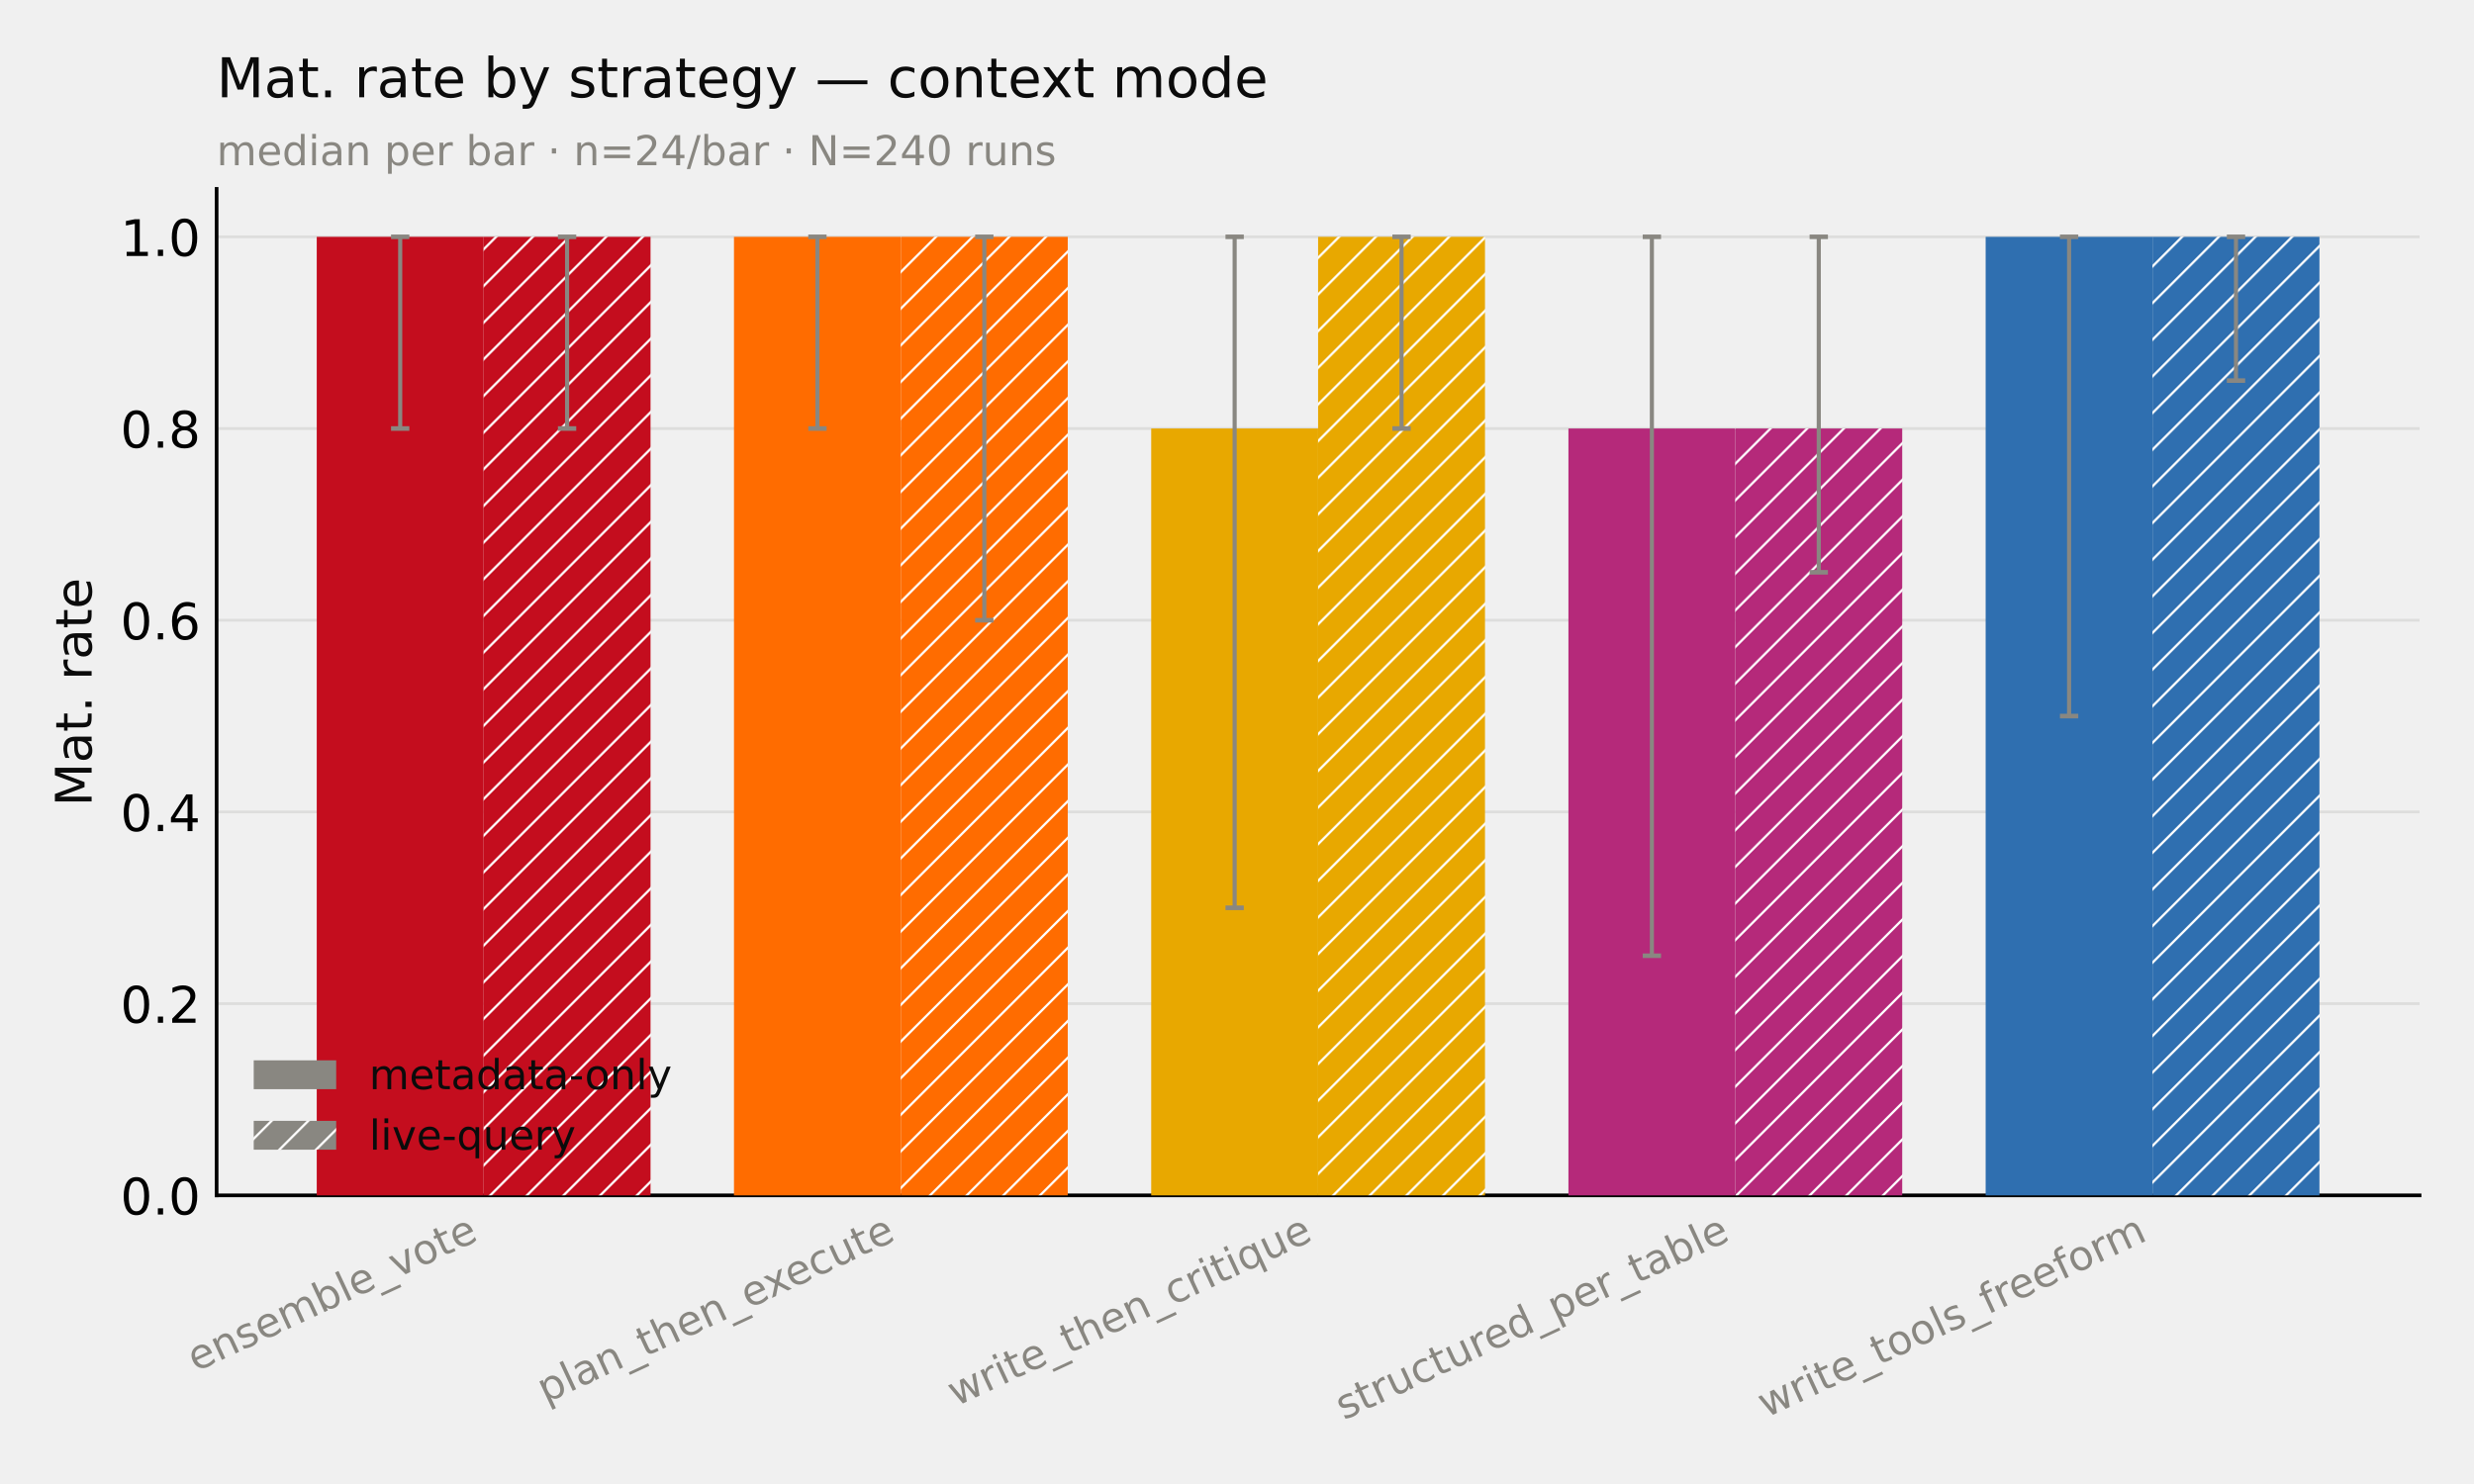
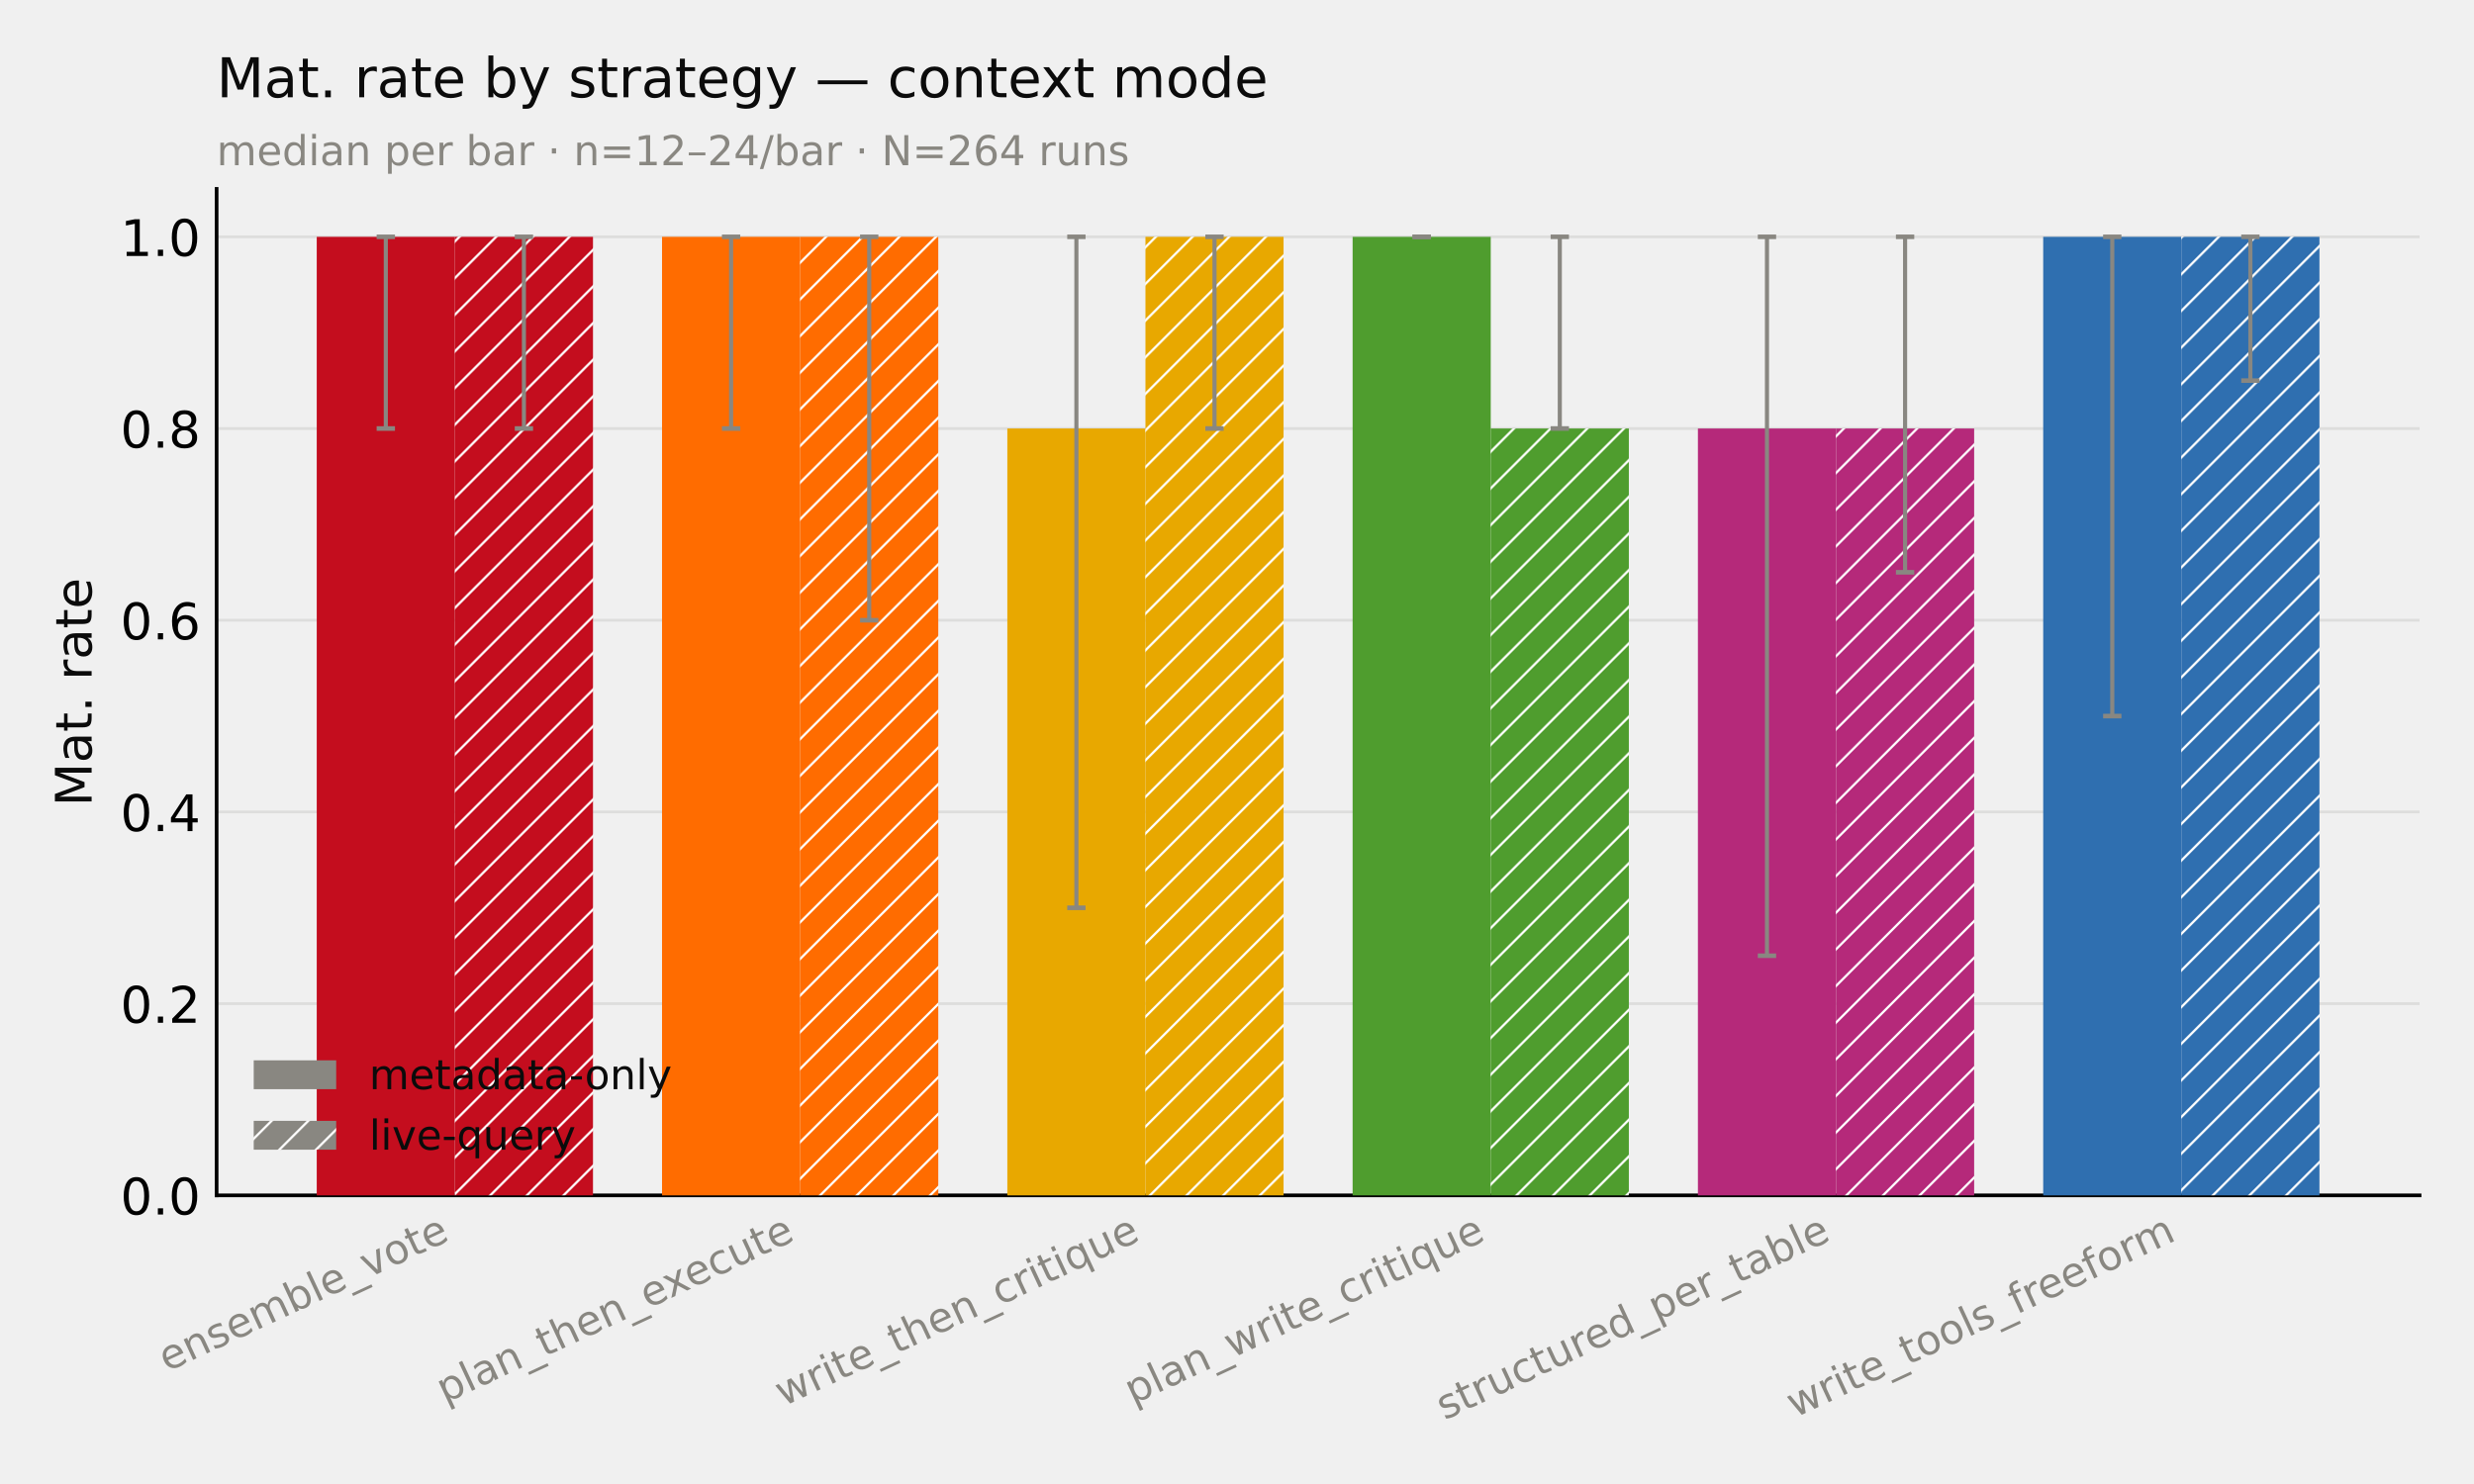
<svg xmlns="http://www.w3.org/2000/svg" xmlns:xlink="http://www.w3.org/1999/xlink" width="540pt" height="324pt" viewBox="0 0 540 324" version="1.1">
  <defs>
    <style type="text/css">*{stroke-linejoin: round; stroke-linecap: butt}</style>
  </defs>
  <g id="figure_1">
    <g id="patch_1">
      <path d="M 0 324  L 540 324  L 540 0  L 0 0  L 0 324  z " style="fill: none" />
    </g>
    <g id="axes_1">
      <g id="patch_2">
        <path d="M 47.28 260.982  L 528.12 260.982  L 528.12 41.24  L 47.28 41.24  L 47.28 260.982  z " style="fill: none" />
      </g>
      <g id="matplotlib.axis_1">
        <g id="xtick_1">
          <g id="line2d_1" />
          <g id="text_1">
-             <text style="font-size: 9px; font-family: 'DejaVu Sans', 'Bitstream Vera Sans', 'Computer Modern Sans Serif', 'Lucida Grande', 'Verdana', 'Geneva', 'Lucid', 'Arial', 'Helvetica', 'Avant Garde', sans-serif; fill: #898781" transform="translate(42.68812 299.5812) rotate(-25)">ensemble_vote</text>
+             <text style="font-size: 9px; font-family: 'DejaVu Sans', 'Bitstream Vera Sans', 'Computer Modern Sans Serif', 'Lucida Grande', 'Verdana', 'Geneva', 'Lucid', 'Arial', 'Helvetica', 'Avant Garde', sans-serif; fill: #898781" transform="translate(36.40756 299.5812) rotate(-25)">ensemble_vote</text>
          </g>
        </g>
        <g id="xtick_2">
          <g id="line2d_2" />
          <g id="text_2">
-             <text style="font-size: 9px; font-family: 'DejaVu Sans', 'Bitstream Vera Sans', 'Computer Modern Sans Serif', 'Lucida Grande', 'Verdana', 'Geneva', 'Lucid', 'Arial', 'Helvetica', 'Avant Garde', sans-serif; fill: #898781" transform="translate(119.0716 306.4289) rotate(-25)">plan_then_execute</text>
+             <text style="font-size: 9px; font-family: 'DejaVu Sans', 'Bitstream Vera Sans', 'Computer Modern Sans Serif', 'Lucida Grande', 'Verdana', 'Geneva', 'Lucid', 'Arial', 'Helvetica', 'Avant Garde', sans-serif; fill: #898781" transform="translate(97.08959 306.4289) rotate(-25)">plan_then_execute</text>
          </g>
        </g>
        <g id="xtick_3">
          <g id="line2d_3" />
          <g id="text_3">
-             <text style="font-size: 9px; font-family: 'DejaVu Sans', 'Bitstream Vera Sans', 'Computer Modern Sans Serif', 'Lucida Grande', 'Verdana', 'Geneva', 'Lucid', 'Arial', 'Helvetica', 'Avant Garde', sans-serif; fill: #898781" transform="translate(208.6499 307.1236) rotate(-25)">write_then_critique</text>
+             <text style="font-size: 9px; font-family: 'DejaVu Sans', 'Bitstream Vera Sans', 'Computer Modern Sans Serif', 'Lucida Grande', 'Verdana', 'Geneva', 'Lucid', 'Arial', 'Helvetica', 'Avant Garde', sans-serif; fill: #898781" transform="translate(170.9665 307.1236) rotate(-25)">write_then_critique</text>
          </g>
        </g>
        <g id="xtick_4">
          <g id="line2d_4" />
          <g id="text_4">
-             <text style="font-size: 9px; font-family: 'DejaVu Sans', 'Bitstream Vera Sans', 'Computer Modern Sans Serif', 'Lucida Grande', 'Verdana', 'Geneva', 'Lucid', 'Arial', 'Helvetica', 'Avant Garde', sans-serif; fill: #898781" transform="translate(293.3163 310.1088) rotate(-25)">structured_per_table</text>
+             <text style="font-size: 9px; font-family: 'DejaVu Sans', 'Bitstream Vera Sans', 'Computer Modern Sans Serif', 'Lucida Grande', 'Verdana', 'Geneva', 'Lucid', 'Arial', 'Helvetica', 'Avant Garde', sans-serif; fill: #898781" transform="translate(247.2764 306.6838) rotate(-25)">plan_write_critique</text>
          </g>
        </g>
        <g id="xtick_5">
          <g id="line2d_5" />
          <g id="text_5">
-             <text style="font-size: 9px; font-family: 'DejaVu Sans', 'Bitstream Vera Sans', 'Computer Modern Sans Serif', 'Lucida Grande', 'Verdana', 'Geneva', 'Lucid', 'Arial', 'Helvetica', 'Avant Garde', sans-serif; fill: #898781" transform="translate(385.4843 309.5959) rotate(-25)">write_tools_freeform</text>
+             <text style="font-size: 9px; font-family: 'DejaVu Sans', 'Bitstream Vera Sans', 'Computer Modern Sans Serif', 'Lucida Grande', 'Verdana', 'Geneva', 'Lucid', 'Arial', 'Helvetica', 'Avant Garde', sans-serif; fill: #898781" transform="translate(315.2982 310.1088) rotate(-25)">structured_per_table</text>
+           </g>
+         </g>
+         <g id="xtick_6">
+           <g id="line2d_6" />
+           <g id="text_6">
+             <text style="font-size: 9px; font-family: 'DejaVu Sans', 'Bitstream Vera Sans', 'Computer Modern Sans Serif', 'Lucida Grande', 'Verdana', 'Geneva', 'Lucid', 'Arial', 'Helvetica', 'Avant Garde', sans-serif; fill: #898781" transform="translate(391.7649 309.5959) rotate(-25)">write_tools_freeform</text>
          </g>
        </g>
      </g>
      <g id="matplotlib.axis_2">
        <g id="ytick_1">
-           <g id="line2d_6">
+           <g id="line2d_7">
            <path d="M 47.28 260.982  L 528.12 260.982  " clip-path="url(#pb1617f5076)" style="fill: none; stroke: #898781; stroke-opacity: 0.18; stroke-width: 0.6; stroke-linecap: square" />
          </g>
-           <g id="line2d_7" />
-           <g id="text_6">
+           <g id="line2d_8" />
+           <g id="text_7">
            <text style="font-size: 11px; font-family: 'DejaVu Sans', 'Bitstream Vera Sans', 'Computer Modern Sans Serif', 'Lucida Grande', 'Verdana', 'Geneva', 'Lucid', 'Arial', 'Helvetica', 'Avant Garde', sans-serif; text-anchor: end" x="43.78" y="265.161" transform="rotate(-0 43.78 265.1614)">0.0</text>
          </g>
        </g>
        <g id="ytick_2">
-           <g id="line2d_8">
+           <g id="line2d_9">
            <path d="M 47.28 219.127  L 528.12 219.127  " clip-path="url(#pb1617f5076)" style="fill: none; stroke: #898781; stroke-opacity: 0.18; stroke-width: 0.6; stroke-linecap: square" />
          </g>
-           <g id="line2d_9" />
-           <g id="text_7">
+           <g id="line2d_10" />
+           <g id="text_8">
            <text style="font-size: 11px; font-family: 'DejaVu Sans', 'Bitstream Vera Sans', 'Computer Modern Sans Serif', 'Lucida Grande', 'Verdana', 'Geneva', 'Lucid', 'Arial', 'Helvetica', 'Avant Garde', sans-serif; text-anchor: end" x="43.78" y="223.306" transform="rotate(-0 43.78 223.3057)">0.2</text>
          </g>
        </g>
        <g id="ytick_3">
-           <g id="line2d_10">
+           <g id="line2d_11">
            <path d="M 47.28 177.271  L 528.12 177.271  " clip-path="url(#pb1617f5076)" style="fill: none; stroke: #898781; stroke-opacity: 0.18; stroke-width: 0.6; stroke-linecap: square" />
          </g>
-           <g id="line2d_11" />
-           <g id="text_8">
+           <g id="line2d_12" />
+           <g id="text_9">
            <text style="font-size: 11px; font-family: 'DejaVu Sans', 'Bitstream Vera Sans', 'Computer Modern Sans Serif', 'Lucida Grande', 'Verdana', 'Geneva', 'Lucid', 'Arial', 'Helvetica', 'Avant Garde', sans-serif; text-anchor: end" x="43.78" y="181.45" transform="rotate(-0 43.78 181.45)">0.4</text>
          </g>
        </g>
        <g id="ytick_4">
-           <g id="line2d_12">
+           <g id="line2d_13">
            <path d="M 47.28 135.415  L 528.12 135.415  " clip-path="url(#pb1617f5076)" style="fill: none; stroke: #898781; stroke-opacity: 0.18; stroke-width: 0.6; stroke-linecap: square" />
          </g>
-           <g id="line2d_13" />
-           <g id="text_9">
+           <g id="line2d_14" />
+           <g id="text_10">
            <text style="font-size: 11px; font-family: 'DejaVu Sans', 'Bitstream Vera Sans', 'Computer Modern Sans Serif', 'Lucida Grande', 'Verdana', 'Geneva', 'Lucid', 'Arial', 'Helvetica', 'Avant Garde', sans-serif; text-anchor: end" x="43.78" y="139.594" transform="rotate(-0 43.78 139.5944)">0.6</text>
          </g>
        </g>
        <g id="ytick_5">
-           <g id="line2d_14">
+           <g id="line2d_15">
            <path d="M 47.28 93.56  L 528.12 93.56  " clip-path="url(#pb1617f5076)" style="fill: none; stroke: #898781; stroke-opacity: 0.18; stroke-width: 0.6; stroke-linecap: square" />
          </g>
-           <g id="line2d_15" />
-           <g id="text_10">
+           <g id="line2d_16" />
+           <g id="text_11">
            <text style="font-size: 11px; font-family: 'DejaVu Sans', 'Bitstream Vera Sans', 'Computer Modern Sans Serif', 'Lucida Grande', 'Verdana', 'Geneva', 'Lucid', 'Arial', 'Helvetica', 'Avant Garde', sans-serif; text-anchor: end" x="43.78" y="97.739" transform="rotate(-0 43.78 97.73872)">0.8</text>
          </g>
        </g>
        <g id="ytick_6">
-           <g id="line2d_16">
+           <g id="line2d_17">
            <path d="M 47.28 51.704  L 528.12 51.704  " clip-path="url(#pb1617f5076)" style="fill: none; stroke: #898781; stroke-opacity: 0.18; stroke-width: 0.6; stroke-linecap: square" />
          </g>
-           <g id="line2d_17" />
-           <g id="text_11">
+           <g id="line2d_18" />
+           <g id="text_12">
            <text style="font-size: 11px; font-family: 'DejaVu Sans', 'Bitstream Vera Sans', 'Computer Modern Sans Serif', 'Lucida Grande', 'Verdana', 'Geneva', 'Lucid', 'Arial', 'Helvetica', 'Avant Garde', sans-serif; text-anchor: end" x="43.78" y="55.883" transform="rotate(-0 43.78 55.88306)">1.0</text>
          </g>
        </g>
-         <g id="text_12">
+         <g id="text_13">
          <text style="font-size: 11px; font-family: 'DejaVu Sans', 'Bitstream Vera Sans', 'Computer Modern Sans Serif', 'Lucida Grande', 'Verdana', 'Geneva', 'Lucid', 'Arial', 'Helvetica', 'Avant Garde', sans-serif; text-anchor: middle; fill: #0b0b0b" x="19.999" y="151.111" transform="rotate(-90 19.99891 151.1111)">Mat. rate</text>
        </g>
      </g>
      <g id="patch_3">
        <path d="M 47.28 260.982  L 47.28 41.24  " style="fill: none; stroke: #000000; stroke-width: 0.8; stroke-linejoin: miter; stroke-linecap: square" />
      </g>
      <g id="patch_4">
        <path d="M 47.28 260.982  L 528.12 260.982  " style="fill: none; stroke: #000000; stroke-width: 0.8; stroke-linejoin: miter; stroke-linecap: square" />
      </g>
      <g id="patch_5">
-         <path d="M 69.136 260.982  L 105.564 260.982  L 105.564 51.704  L 69.136 51.704  z " clip-path="url(#pb1617f5076)" style="fill: #c40d1e" />
+         <path d="M 69.136 260.982  L 99.283 260.982  L 99.283 51.704  L 69.136 51.704  z " clip-path="url(#pb1617f5076)" style="fill: #c40d1e" />
      </g>
      <g id="patch_6">
-         <path d="M 160.205 260.982  L 196.632 260.982  L 196.632 51.704  L 160.205 51.704  z " clip-path="url(#pb1617f5076)" style="fill: #ff6c00" />
+         <path d="M 144.503 260.982  L 174.65 260.982  L 174.65 51.704  L 144.503 51.704  z " clip-path="url(#pb1617f5076)" style="fill: #ff6c00" />
      </g>
      <g id="patch_7">
-         <path d="M 251.273 260.982  L 287.7 260.982  L 287.7 93.56  L 251.273 93.56  z " clip-path="url(#pb1617f5076)" style="fill: #e8a800" />
+         <path d="M 219.87 260.982  L 250.017 260.982  L 250.017 93.56  L 219.87 93.56  z " clip-path="url(#pb1617f5076)" style="fill: #e8a800" />
      </g>
      <g id="patch_8">
-         <path d="M 342.341 260.982  L 378.768 260.982  L 378.768 93.56  L 342.341 93.56  z " clip-path="url(#pb1617f5076)" style="fill: #b5297a" />
+         <path d="M 295.237 260.982  L 325.383 260.982  L 325.383 51.704  L 295.237 51.704  z " clip-path="url(#pb1617f5076)" style="fill: #4f9d2e" />
      </g>
      <g id="patch_9">
-         <path d="M 433.409 260.982  L 469.836 260.982  L 469.836 51.704  L 433.409 51.704  z " clip-path="url(#pb1617f5076)" style="fill: #2f6fb0" />
+         <path d="M 370.603 260.982  L 400.75 260.982  L 400.75 93.56  L 370.603 93.56  z " clip-path="url(#pb1617f5076)" style="fill: #b5297a" />
      </g>
      <g id="patch_10">
-         <path d="M 105.564 260.982  L 141.991 260.982  L 141.991 51.704  L 105.564 51.704  z " clip-path="url(#pb1617f5076)" style="fill: url(#h20146b4fa7)" />
+         <path d="M 445.97 260.982  L 476.117 260.982  L 476.117 51.704  L 445.97 51.704  z " clip-path="url(#pb1617f5076)" style="fill: #2f6fb0" />
      </g>
      <g id="patch_11">
-         <path d="M 196.632 260.982  L 233.059 260.982  L 233.059 51.704  L 196.632 51.704  z " clip-path="url(#pb1617f5076)" style="fill: url(#hf482982c65)" />
+         <path d="M 99.283 260.982  L 129.43 260.982  L 129.43 51.704  L 99.283 51.704  z " clip-path="url(#pb1617f5076)" style="fill: url(#h20146b4fa7)" />
      </g>
      <g id="patch_12">
-         <path d="M 287.7 260.982  L 324.127 260.982  L 324.127 51.704  L 287.7 51.704  z " clip-path="url(#pb1617f5076)" style="fill: url(#h7a3ad3c2db)" />
+         <path d="M 174.65 260.982  L 204.797 260.982  L 204.797 51.704  L 174.65 51.704  z " clip-path="url(#pb1617f5076)" style="fill: url(#hf482982c65)" />
      </g>
      <g id="patch_13">
-         <path d="M 378.768 260.982  L 415.195 260.982  L 415.195 93.56  L 378.768 93.56  z " clip-path="url(#pb1617f5076)" style="fill: url(#h043da4cbdd)" />
+         <path d="M 250.017 260.982  L 280.163 260.982  L 280.163 51.704  L 250.017 51.704  z " clip-path="url(#pb1617f5076)" style="fill: url(#h7a3ad3c2db)" />
      </g>
      <g id="patch_14">
-         <path d="M 469.836 260.982  L 506.264 260.982  L 506.264 51.704  L 469.836 51.704  z " clip-path="url(#pb1617f5076)" style="fill: url(#h0b8172f50e)" />
-       </g>
-       <g id="text_13">
-         <text style="font-size: 9px; font-family: 'DejaVu Sans', 'Bitstream Vera Sans', 'Computer Modern Sans Serif', 'Lucida Grande', 'Verdana', 'Geneva', 'Lucid', 'Arial', 'Helvetica', 'Avant Garde', sans-serif; text-anchor: start; fill: #898781" x="47.28" y="36.072" transform="rotate(-0 47.28 36.07215)">median per bar · n=24/bar · N=240 runs</text>
+         <path d="M 325.383 260.982  L 355.53 260.982  L 355.53 93.56  L 325.383 93.56  z " clip-path="url(#pb1617f5076)" style="fill: url(#h2042aef9f9)" />
+       </g>
+       <g id="patch_15">
+         <path d="M 400.75 260.982  L 430.897 260.982  L 430.897 93.56  L 400.75 93.56  z " clip-path="url(#pb1617f5076)" style="fill: url(#h043da4cbdd)" />
+       </g>
+       <g id="patch_16">
+         <path d="M 476.117 260.982  L 506.264 260.982  L 506.264 51.704  L 476.117 51.704  z " clip-path="url(#pb1617f5076)" style="fill: url(#h0b8172f50e)" />
      </g>
      <g id="text_14">
+         <text style="font-size: 9px; font-family: 'DejaVu Sans', 'Bitstream Vera Sans', 'Computer Modern Sans Serif', 'Lucida Grande', 'Verdana', 'Geneva', 'Lucid', 'Arial', 'Helvetica', 'Avant Garde', sans-serif; text-anchor: start; fill: #898781" x="47.28" y="36.072" transform="rotate(-0 47.28 36.07215)">median per bar · n=12–24/bar · N=264 runs</text>
+       </g>
+       <g id="text_15">
        <text style="font-size: 12px; font-family: 'DejaVu Sans', 'Bitstream Vera Sans', 'Computer Modern Sans Serif', 'Lucida Grande', 'Verdana', 'Geneva', 'Lucid', 'Arial', 'Helvetica', 'Avant Garde', sans-serif; text-anchor: start; fill: #0b0b0b" x="47.28" y="21.24" transform="rotate(-0 47.28 21.24)">Mat. rate by strategy — context mode</text>
      </g>
      <g id="LineCollection_1">
-         <path d="M 87.35 93.56  L 87.35 51.704  " clip-path="url(#pb1617f5076)" style="fill: none; stroke: #898781; stroke-width: 0.9" />
-         <path d="M 178.418 93.56  L 178.418 51.704  " clip-path="url(#pb1617f5076)" style="fill: none; stroke: #898781; stroke-width: 0.9" />
-         <path d="M 269.486 198.199  L 269.486 51.704  " clip-path="url(#pb1617f5076)" style="fill: none; stroke: #898781; stroke-width: 0.9" />
-         <path d="M 360.555 208.663  L 360.555 51.704  " clip-path="url(#pb1617f5076)" style="fill: none; stroke: #898781; stroke-width: 0.9" />
-         <path d="M 451.623 156.343  L 451.623 51.704  " clip-path="url(#pb1617f5076)" style="fill: none; stroke: #898781; stroke-width: 0.9" />
-       </g>
-       <g id="line2d_18">
+         <path d="M 84.21 93.56  L 84.21 51.704  " clip-path="url(#pb1617f5076)" style="fill: none; stroke: #898781; stroke-width: 0.9" />
+         <path d="M 159.576 93.56  L 159.576 51.704  " clip-path="url(#pb1617f5076)" style="fill: none; stroke: #898781; stroke-width: 0.9" />
+         <path d="M 234.943 198.199  L 234.943 51.704  " clip-path="url(#pb1617f5076)" style="fill: none; stroke: #898781; stroke-width: 0.9" />
+         <path d="M 310.31 51.704  L 310.31 51.704  " clip-path="url(#pb1617f5076)" style="fill: none; stroke: #898781; stroke-width: 0.9" />
+         <path d="M 385.677 208.663  L 385.677 51.704  " clip-path="url(#pb1617f5076)" style="fill: none; stroke: #898781; stroke-width: 0.9" />
+         <path d="M 461.044 156.343  L 461.044 51.704  " clip-path="url(#pb1617f5076)" style="fill: none; stroke: #898781; stroke-width: 0.9" />
+       </g>
+       <g id="line2d_19">
        <defs>
          <path id="m463a00b9f9" d="M 2 0  L -2 -0  " style="stroke: #898781" />
        </defs>
        <g clip-path="url(#pb1617f5076)">
-           <use xlink:href="#m463a00b9f9" x="87.35" y="93.56" style="fill: #1f77b4; stroke: #898781" />
-           <use xlink:href="#m463a00b9f9" x="178.418" y="93.56" style="fill: #1f77b4; stroke: #898781" />
-           <use xlink:href="#m463a00b9f9" x="269.486" y="198.199" style="fill: #1f77b4; stroke: #898781" />
-           <use xlink:href="#m463a00b9f9" x="360.555" y="208.663" style="fill: #1f77b4; stroke: #898781" />
-           <use xlink:href="#m463a00b9f9" x="451.623" y="156.343" style="fill: #1f77b4; stroke: #898781" />
-         </g>
-       </g>
-       <g id="line2d_19">
-         <g clip-path="url(#pb1617f5076)">
-           <use xlink:href="#m463a00b9f9" x="87.35" y="51.704" style="fill: #1f77b4; stroke: #898781" />
-           <use xlink:href="#m463a00b9f9" x="178.418" y="51.704" style="fill: #1f77b4; stroke: #898781" />
-           <use xlink:href="#m463a00b9f9" x="269.486" y="51.704" style="fill: #1f77b4; stroke: #898781" />
-           <use xlink:href="#m463a00b9f9" x="360.555" y="51.704" style="fill: #1f77b4; stroke: #898781" />
-           <use xlink:href="#m463a00b9f9" x="451.623" y="51.704" style="fill: #1f77b4; stroke: #898781" />
+           <use xlink:href="#m463a00b9f9" x="84.21" y="93.56" style="fill: #1f77b4; stroke: #898781" />
+           <use xlink:href="#m463a00b9f9" x="159.576" y="93.56" style="fill: #1f77b4; stroke: #898781" />
+           <use xlink:href="#m463a00b9f9" x="234.943" y="198.199" style="fill: #1f77b4; stroke: #898781" />
+           <use xlink:href="#m463a00b9f9" x="310.31" y="51.704" style="fill: #1f77b4; stroke: #898781" />
+           <use xlink:href="#m463a00b9f9" x="385.677" y="208.663" style="fill: #1f77b4; stroke: #898781" />
+           <use xlink:href="#m463a00b9f9" x="461.044" y="156.343" style="fill: #1f77b4; stroke: #898781" />
+         </g>
+       </g>
+       <g id="line2d_20">
+         <g clip-path="url(#pb1617f5076)">
+           <use xlink:href="#m463a00b9f9" x="84.21" y="51.704" style="fill: #1f77b4; stroke: #898781" />
+           <use xlink:href="#m463a00b9f9" x="159.576" y="51.704" style="fill: #1f77b4; stroke: #898781" />
+           <use xlink:href="#m463a00b9f9" x="234.943" y="51.704" style="fill: #1f77b4; stroke: #898781" />
+           <use xlink:href="#m463a00b9f9" x="310.31" y="51.704" style="fill: #1f77b4; stroke: #898781" />
+           <use xlink:href="#m463a00b9f9" x="385.677" y="51.704" style="fill: #1f77b4; stroke: #898781" />
+           <use xlink:href="#m463a00b9f9" x="461.044" y="51.704" style="fill: #1f77b4; stroke: #898781" />
        </g>
      </g>
      <g id="LineCollection_2">
-         <path d="M 123.777 93.56  L 123.777 51.704  " clip-path="url(#pb1617f5076)" style="fill: none; stroke: #898781; stroke-width: 0.9" />
-         <path d="M 214.845 135.415  L 214.845 51.704  " clip-path="url(#pb1617f5076)" style="fill: none; stroke: #898781; stroke-width: 0.9" />
-         <path d="M 305.914 93.56  L 305.914 51.704  " clip-path="url(#pb1617f5076)" style="fill: none; stroke: #898781; stroke-width: 0.9" />
-         <path d="M 396.982 124.951  L 396.982 51.704  " clip-path="url(#pb1617f5076)" style="fill: none; stroke: #898781; stroke-width: 0.9" />
-         <path d="M 488.05 83.096  L 488.05 51.704  " clip-path="url(#pb1617f5076)" style="fill: none; stroke: #898781; stroke-width: 0.9" />
-       </g>
-       <g id="line2d_20">
-         <g clip-path="url(#pb1617f5076)">
-           <use xlink:href="#m463a00b9f9" x="123.777" y="93.56" style="fill: #1f77b4; stroke: #898781" />
-           <use xlink:href="#m463a00b9f9" x="214.845" y="135.415" style="fill: #1f77b4; stroke: #898781" />
-           <use xlink:href="#m463a00b9f9" x="305.914" y="93.56" style="fill: #1f77b4; stroke: #898781" />
-           <use xlink:href="#m463a00b9f9" x="396.982" y="124.951" style="fill: #1f77b4; stroke: #898781" />
-           <use xlink:href="#m463a00b9f9" x="488.05" y="83.096" style="fill: #1f77b4; stroke: #898781" />
-         </g>
+         <path d="M 114.356 93.56  L 114.356 51.704  " clip-path="url(#pb1617f5076)" style="fill: none; stroke: #898781; stroke-width: 0.9" />
+         <path d="M 189.723 135.415  L 189.723 51.704  " clip-path="url(#pb1617f5076)" style="fill: none; stroke: #898781; stroke-width: 0.9" />
+         <path d="M 265.09 93.56  L 265.09 51.704  " clip-path="url(#pb1617f5076)" style="fill: none; stroke: #898781; stroke-width: 0.9" />
+         <path d="M 340.457 93.56  L 340.457 51.704  " clip-path="url(#pb1617f5076)" style="fill: none; stroke: #898781; stroke-width: 0.9" />
+         <path d="M 415.824 124.951  L 415.824 51.704  " clip-path="url(#pb1617f5076)" style="fill: none; stroke: #898781; stroke-width: 0.9" />
+         <path d="M 491.19 83.096  L 491.19 51.704  " clip-path="url(#pb1617f5076)" style="fill: none; stroke: #898781; stroke-width: 0.9" />
      </g>
      <g id="line2d_21">
        <g clip-path="url(#pb1617f5076)">
-           <use xlink:href="#m463a00b9f9" x="123.777" y="51.704" style="fill: #1f77b4; stroke: #898781" />
-           <use xlink:href="#m463a00b9f9" x="214.845" y="51.704" style="fill: #1f77b4; stroke: #898781" />
-           <use xlink:href="#m463a00b9f9" x="305.914" y="51.704" style="fill: #1f77b4; stroke: #898781" />
-           <use xlink:href="#m463a00b9f9" x="396.982" y="51.704" style="fill: #1f77b4; stroke: #898781" />
-           <use xlink:href="#m463a00b9f9" x="488.05" y="51.704" style="fill: #1f77b4; stroke: #898781" />
+           <use xlink:href="#m463a00b9f9" x="114.356" y="93.56" style="fill: #1f77b4; stroke: #898781" />
+           <use xlink:href="#m463a00b9f9" x="189.723" y="135.415" style="fill: #1f77b4; stroke: #898781" />
+           <use xlink:href="#m463a00b9f9" x="265.09" y="93.56" style="fill: #1f77b4; stroke: #898781" />
+           <use xlink:href="#m463a00b9f9" x="340.457" y="93.56" style="fill: #1f77b4; stroke: #898781" />
+           <use xlink:href="#m463a00b9f9" x="415.824" y="124.951" style="fill: #1f77b4; stroke: #898781" />
+           <use xlink:href="#m463a00b9f9" x="491.19" y="83.096" style="fill: #1f77b4; stroke: #898781" />
+         </g>
+       </g>
+       <g id="line2d_22">
+         <g clip-path="url(#pb1617f5076)">
+           <use xlink:href="#m463a00b9f9" x="114.356" y="51.704" style="fill: #1f77b4; stroke: #898781" />
+           <use xlink:href="#m463a00b9f9" x="189.723" y="51.704" style="fill: #1f77b4; stroke: #898781" />
+           <use xlink:href="#m463a00b9f9" x="265.09" y="51.704" style="fill: #1f77b4; stroke: #898781" />
+           <use xlink:href="#m463a00b9f9" x="340.457" y="51.704" style="fill: #1f77b4; stroke: #898781" />
+           <use xlink:href="#m463a00b9f9" x="415.824" y="51.704" style="fill: #1f77b4; stroke: #898781" />
+           <use xlink:href="#m463a00b9f9" x="491.19" y="51.704" style="fill: #1f77b4; stroke: #898781" />
        </g>
      </g>
      <g id="legend_1">
-         <g id="patch_15">
+         <g id="patch_17">
          <path d="M 55.38 237.8  L 73.38 237.8  L 73.38 231.5  L 55.38 231.5  z " style="fill: #898781" />
        </g>
-         <g id="text_15">
+         <g id="text_16">
          <text style="font-size: 9px; font-family: 'DejaVu Sans', 'Bitstream Vera Sans', 'Computer Modern Sans Serif', 'Lucida Grande', 'Verdana', 'Geneva', 'Lucid', 'Arial', 'Helvetica', 'Avant Garde', sans-serif; text-anchor: start; fill: #0b0b0b" x="80.58" y="237.8" transform="rotate(-0 80.58 237.8002)">metadata-only</text>
        </g>
-         <g id="patch_16">
+         <g id="patch_18">
          <path d="M 55.38 251.011  L 73.38 251.011  L 73.38 244.711  L 55.38 244.711  z " style="fill: url(#h6619fcbfe9)" />
        </g>
-         <g id="text_16">
+         <g id="text_17">
          <text style="font-size: 9px; font-family: 'DejaVu Sans', 'Bitstream Vera Sans', 'Computer Modern Sans Serif', 'Lucida Grande', 'Verdana', 'Geneva', 'Lucid', 'Arial', 'Helvetica', 'Avant Garde', sans-serif; text-anchor: start; fill: #0b0b0b" x="80.58" y="251.011" transform="rotate(-0 80.58 251.0105)">live-query</text>
        </g>
      </g>
    </g>
  </g>
  <defs>
    <clipPath id="pb1617f5076">
      <rect x="47.28" y="41.24" width="480.84" height="219.742" />
    </clipPath>
  </defs>
  <defs>
    <pattern id="h20146b4fa7" patternUnits="userSpaceOnUse" x="0" y="0" width="72" height="72">
      <rect x="0" y="0" width="73" height="73" fill="#c40d1e" />
      <path d="M -36 36  L 36 -36  M -32 40  L 40 -32  M -28 44  L 44 -28  M -24 48  L 48 -24  M -20 52  L 52 -20  M -16 56  L 56 -16  M -12 60  L 60 -12  M -8 64  L 64 -8  M -4 68  L 68 -4  M 0 72  L 72 0  M 4 76  L 76 4  M 8 80  L 80 8  M 12 84  L 84 12  M 16 88  L 88 16  M 20 92  L 92 20  M 24 96  L 96 24  M 28 100  L 100 28  M 32 104  L 104 32  M 36 108  L 108 36  " style="fill: #ffffff; stroke: #ffffff; stroke-width: 0.5; stroke-linecap: butt; stroke-linejoin: miter" />
    </pattern>
    <pattern id="hf482982c65" patternUnits="userSpaceOnUse" x="0" y="0" width="72" height="72">
      <rect x="0" y="0" width="73" height="73" fill="#ff6c00" />
      <path d="M -36 36  L 36 -36  M -32 40  L 40 -32  M -28 44  L 44 -28  M -24 48  L 48 -24  M -20 52  L 52 -20  M -16 56  L 56 -16  M -12 60  L 60 -12  M -8 64  L 64 -8  M -4 68  L 68 -4  M 0 72  L 72 0  M 4 76  L 76 4  M 8 80  L 80 8  M 12 84  L 84 12  M 16 88  L 88 16  M 20 92  L 92 20  M 24 96  L 96 24  M 28 100  L 100 28  M 32 104  L 104 32  M 36 108  L 108 36  " style="fill: #ffffff; stroke: #ffffff; stroke-width: 0.5; stroke-linecap: butt; stroke-linejoin: miter" />
    </pattern>
    <pattern id="h7a3ad3c2db" patternUnits="userSpaceOnUse" x="0" y="0" width="72" height="72">
      <rect x="0" y="0" width="73" height="73" fill="#e8a800" />
      <path d="M -36 36  L 36 -36  M -32 40  L 40 -32  M -28 44  L 44 -28  M -24 48  L 48 -24  M -20 52  L 52 -20  M -16 56  L 56 -16  M -12 60  L 60 -12  M -8 64  L 64 -8  M -4 68  L 68 -4  M 0 72  L 72 0  M 4 76  L 76 4  M 8 80  L 80 8  M 12 84  L 84 12  M 16 88  L 88 16  M 20 92  L 92 20  M 24 96  L 96 24  M 28 100  L 100 28  M 32 104  L 104 32  M 36 108  L 108 36  " style="fill: #ffffff; stroke: #ffffff; stroke-width: 0.5; stroke-linecap: butt; stroke-linejoin: miter" />
    </pattern>
+     <pattern id="h2042aef9f9" patternUnits="userSpaceOnUse" x="0" y="0" width="72" height="72">
+       <rect x="0" y="0" width="73" height="73" fill="#4f9d2e" />
+       <path d="M -36 36  L 36 -36  M -32 40  L 40 -32  M -28 44  L 44 -28  M -24 48  L 48 -24  M -20 52  L 52 -20  M -16 56  L 56 -16  M -12 60  L 60 -12  M -8 64  L 64 -8  M -4 68  L 68 -4  M 0 72  L 72 0  M 4 76  L 76 4  M 8 80  L 80 8  M 12 84  L 84 12  M 16 88  L 88 16  M 20 92  L 92 20  M 24 96  L 96 24  M 28 100  L 100 28  M 32 104  L 104 32  M 36 108  L 108 36  " style="fill: #ffffff; stroke: #ffffff; stroke-width: 0.5; stroke-linecap: butt; stroke-linejoin: miter" />
+     </pattern>
    <pattern id="h043da4cbdd" patternUnits="userSpaceOnUse" x="0" y="0" width="72" height="72">
      <rect x="0" y="0" width="73" height="73" fill="#b5297a" />
      <path d="M -36 36  L 36 -36  M -32 40  L 40 -32  M -28 44  L 44 -28  M -24 48  L 48 -24  M -20 52  L 52 -20  M -16 56  L 56 -16  M -12 60  L 60 -12  M -8 64  L 64 -8  M -4 68  L 68 -4  M 0 72  L 72 0  M 4 76  L 76 4  M 8 80  L 80 8  M 12 84  L 84 12  M 16 88  L 88 16  M 20 92  L 92 20  M 24 96  L 96 24  M 28 100  L 100 28  M 32 104  L 104 32  M 36 108  L 108 36  " style="fill: #ffffff; stroke: #ffffff; stroke-width: 0.5; stroke-linecap: butt; stroke-linejoin: miter" />
    </pattern>
    <pattern id="h0b8172f50e" patternUnits="userSpaceOnUse" x="0" y="0" width="72" height="72">
      <rect x="0" y="0" width="73" height="73" fill="#2f6fb0" />
      <path d="M -36 36  L 36 -36  M -32 40  L 40 -32  M -28 44  L 44 -28  M -24 48  L 48 -24  M -20 52  L 52 -20  M -16 56  L 56 -16  M -12 60  L 60 -12  M -8 64  L 64 -8  M -4 68  L 68 -4  M 0 72  L 72 0  M 4 76  L 76 4  M 8 80  L 80 8  M 12 84  L 84 12  M 16 88  L 88 16  M 20 92  L 92 20  M 24 96  L 96 24  M 28 100  L 100 28  M 32 104  L 104 32  M 36 108  L 108 36  " style="fill: #ffffff; stroke: #ffffff; stroke-width: 0.5; stroke-linecap: butt; stroke-linejoin: miter" />
    </pattern>
    <pattern id="h6619fcbfe9" patternUnits="userSpaceOnUse" x="0" y="0" width="72" height="72">
      <rect x="0" y="0" width="73" height="73" fill="#898781" />
      <path d="M -36 36  L 36 -36  M -32 40  L 40 -32  M -28 44  L 44 -28  M -24 48  L 48 -24  M -20 52  L 52 -20  M -16 56  L 56 -16  M -12 60  L 60 -12  M -8 64  L 64 -8  M -4 68  L 68 -4  M 0 72  L 72 0  M 4 76  L 76 4  M 8 80  L 80 8  M 12 84  L 84 12  M 16 88  L 88 16  M 20 92  L 92 20  M 24 96  L 96 24  M 28 100  L 100 28  M 32 104  L 104 32  M 36 108  L 108 36  " style="fill: #ffffff; stroke: #ffffff; stroke-width: 0.5; stroke-linecap: butt; stroke-linejoin: miter" />
    </pattern>
  </defs>
</svg>
